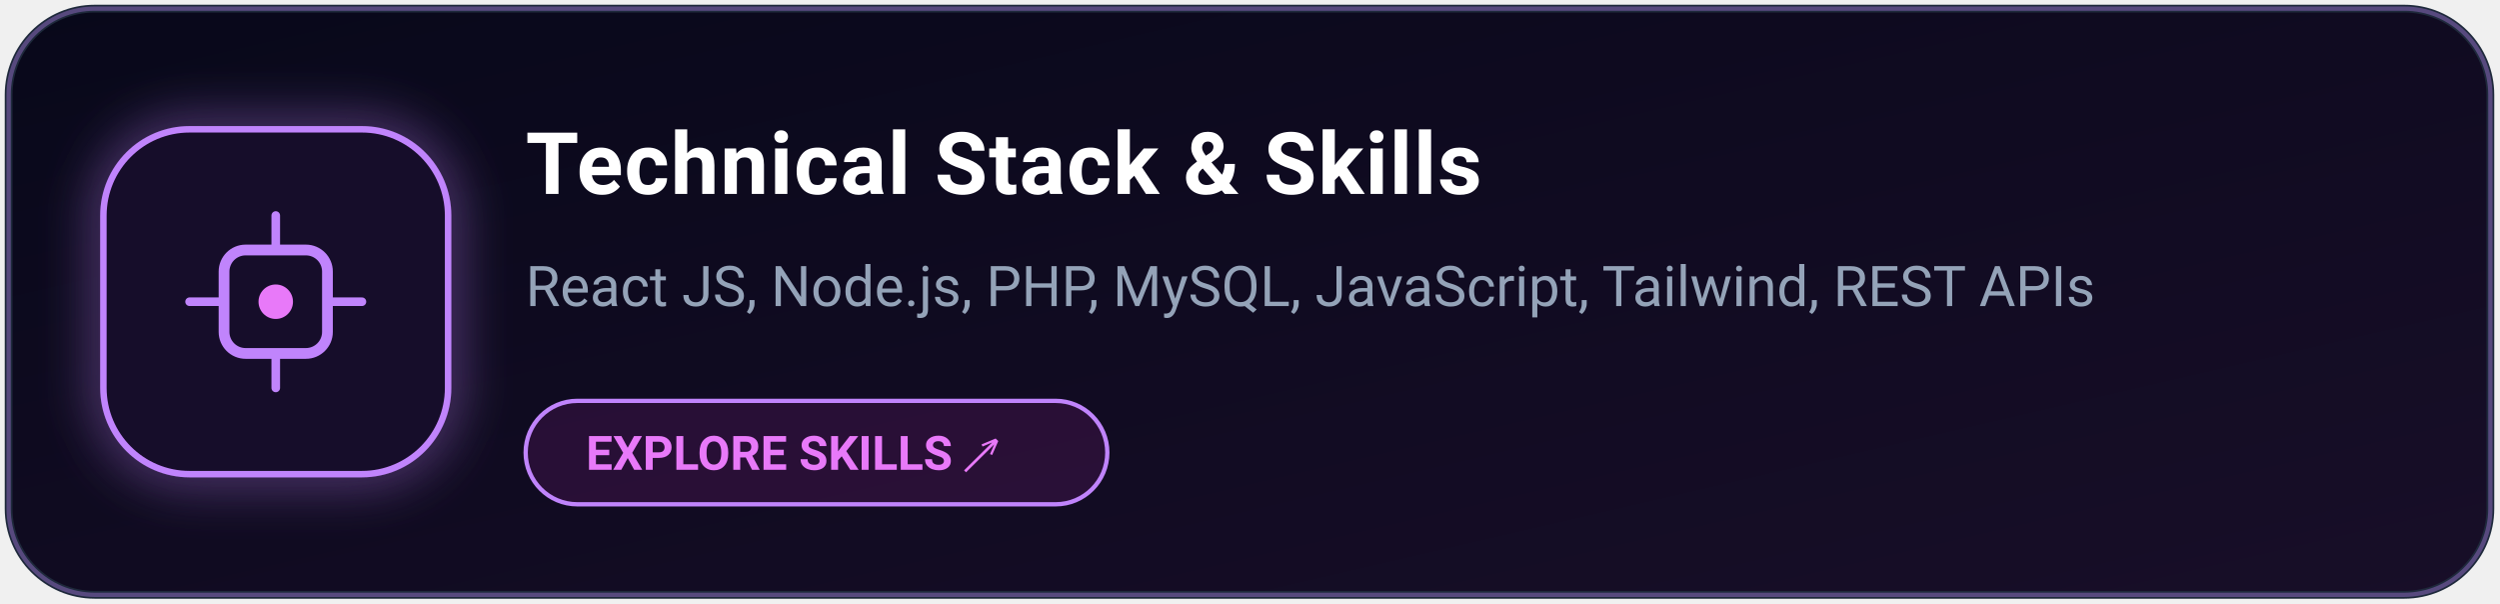
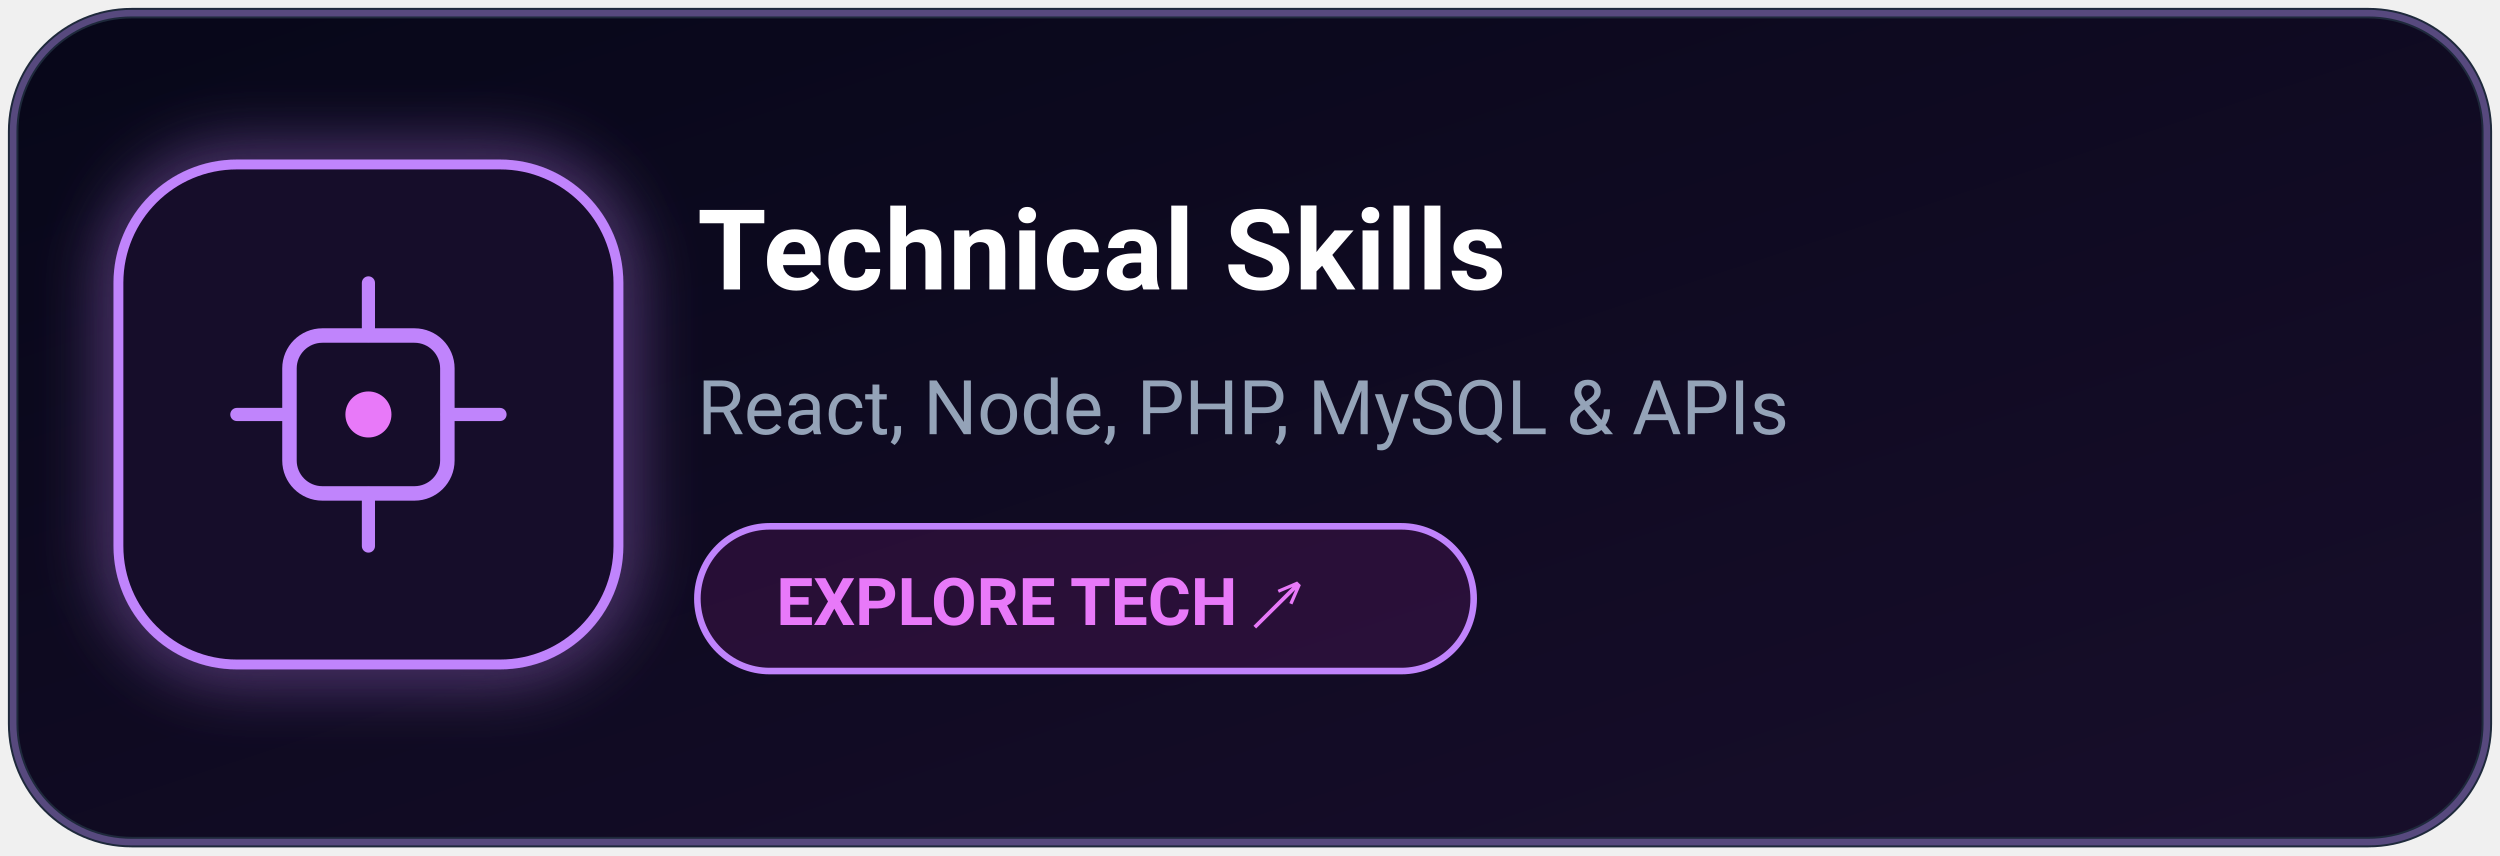
- <svg xmlns="http://www.w3.org/2000/svg" viewBox="0 0 580 140" width="100%" height="100%">
+ <svg xmlns="http://www.w3.org/2000/svg" viewBox="0 0 380 130" width="100%" height="100%">
  <defs>
    <style>
      .sans { font-family: -apple-system, BlinkMacSystemFont, 'Segoe UI', Roboto, Helvetica, Arial, sans-serif; }
    </style>
-     <linearGradient id="cardBg" x1="0%" y1="0%" x2="100%" y2="100%">
-       <stop offset="0%" stop-color="#08081a" />
-       <stop offset="100%" stop-color="#180e28" />
+     <linearGradient id="sBg" x1="0%" y1="0%" x2="100%" y2="100%">
+       <stop offset="0%" stop-color="#070719" />
+       <stop offset="100%" stop-color="#180e2b" />
    </linearGradient>
-     <filter id="glow" x="-20%" y="-20%" width="140%" height="140%">
-       <feGaussianBlur stdDeviation="6" result="blur" />
+     <filter id="sGlow" x="-20%" y="-20%" width="140%" height="140%">
+       <feGaussianBlur stdDeviation="5" result="blur" />
      <feMerge>
        <feMergeNode in="blur" />
        <feMergeNode in="SourceGraphic" />
      </feMerge>
    </filter>
  </defs>
-   <rect x="2" y="2" width="576" height="136" rx="20" fill="url(#cardBg)" stroke="#1e293b" stroke-width="1.8" />
-   <rect x="2" y="2" width="576" height="136" rx="20" fill="none" stroke="#c084fc" stroke-width="1" opacity="0.35" />
-   <g transform="translate(24, 30)">
-     <rect width="80" height="80" rx="20" fill="#180b2a" stroke="#c084fc" stroke-width="1.5" filter="url(#glow)" />
-     <rect x="28" y="28" width="24" height="24" rx="5" fill="none" stroke="#c084fc" stroke-width="2.5" />
-     <circle cx="40" cy="40" r="4" fill="#e879f9" />
-     <line x1="40" y1="20" x2="40" y2="28" stroke="#c084fc" stroke-width="2" stroke-linecap="round" />
-     <line x1="40" y1="52" x2="40" y2="60" stroke="#c084fc" stroke-width="2" stroke-linecap="round" />
-     <line x1="20" y1="40" x2="28" y2="40" stroke="#c084fc" stroke-width="2" stroke-linecap="round" />
-     <line x1="52" y1="40" x2="60" y2="40" stroke="#c084fc" stroke-width="2" stroke-linecap="round" />
+   <rect x="2" y="2" width="376" height="126" rx="18" fill="url(#sBg)" stroke="#1e293b" stroke-width="1.6" />
+   <rect x="2" y="2" width="376" height="126" rx="18" fill="none" stroke="#c084fc" stroke-width="1" opacity="0.35" />
+   <g transform="translate(18, 25)">
+     <rect width="76" height="76" rx="18" fill="#180a2b" stroke="#c084fc" stroke-width="1.5" filter="url(#sGlow)" />
+     <rect x="26" y="26" width="24" height="24" rx="5" fill="none" stroke="#c084fc" stroke-width="2.2" />
+     <circle cx="38" cy="38" r="3.5" fill="#e879f9" />
+     <line x1="38" y1="18" x2="38" y2="26" stroke="#c084fc" stroke-width="2" stroke-linecap="round" />
+     <line x1="38" y1="50" x2="38" y2="58" stroke="#c084fc" stroke-width="2" stroke-linecap="round" />
+     <line x1="18" y1="38" x2="26" y2="38" stroke="#c084fc" stroke-width="2" stroke-linecap="round" />
+     <line x1="50" y1="38" x2="58" y2="38" stroke="#c084fc" stroke-width="2" stroke-linecap="round" />
  </g>
-   <g transform="translate(122, 45)">
-     <text class="sans" x="0" y="0" font-size="20" font-weight="700" fill="#ffffff" letter-spacing="0.3">
-       Technical Stack &amp; Skills
+   <g transform="translate(106, 44)">
+     <text class="sans" x="0" y="0" font-size="17" font-weight="700" fill="#ffffff" letter-spacing="0.2">
+       Technical Skills
    </text>
-     <text class="sans" x="0" y="26" font-size="13" font-weight="400" fill="#94a3b8">
-       React JS, Node.js, PHP, MySQL, JavaScript, Tailwind, REST APIs
+     <text class="sans" x="0" y="22" font-size="11.5" font-weight="400" fill="#94a3b8">
+       React, Node, PHP, MySQL &amp; APIs
    </text>
-     <g transform="translate(0, 48)">
-       <rect width="135" height="24" rx="12" fill="#701a75" opacity="0.25" />
-       <rect width="135" height="24" rx="12" fill="none" stroke="#c084fc" stroke-width="1" />
-       <text class="sans" x="14" y="16" font-size="11" font-weight="600" fill="#e879f9">
-         EXPLORE SKILLS ↗
+     <g transform="translate(0, 36)">
+       <rect width="118" height="22" rx="11" fill="#701a75" opacity="0.25" />
+       <rect width="118" height="22" rx="11" fill="none" stroke="#c084fc" stroke-width="1" />
+       <text class="sans" x="12" y="15" font-size="10" font-weight="600" fill="#e879f9">
+         EXPLORE TECH ↗
      </text>
    </g>
  </g>
</svg>
